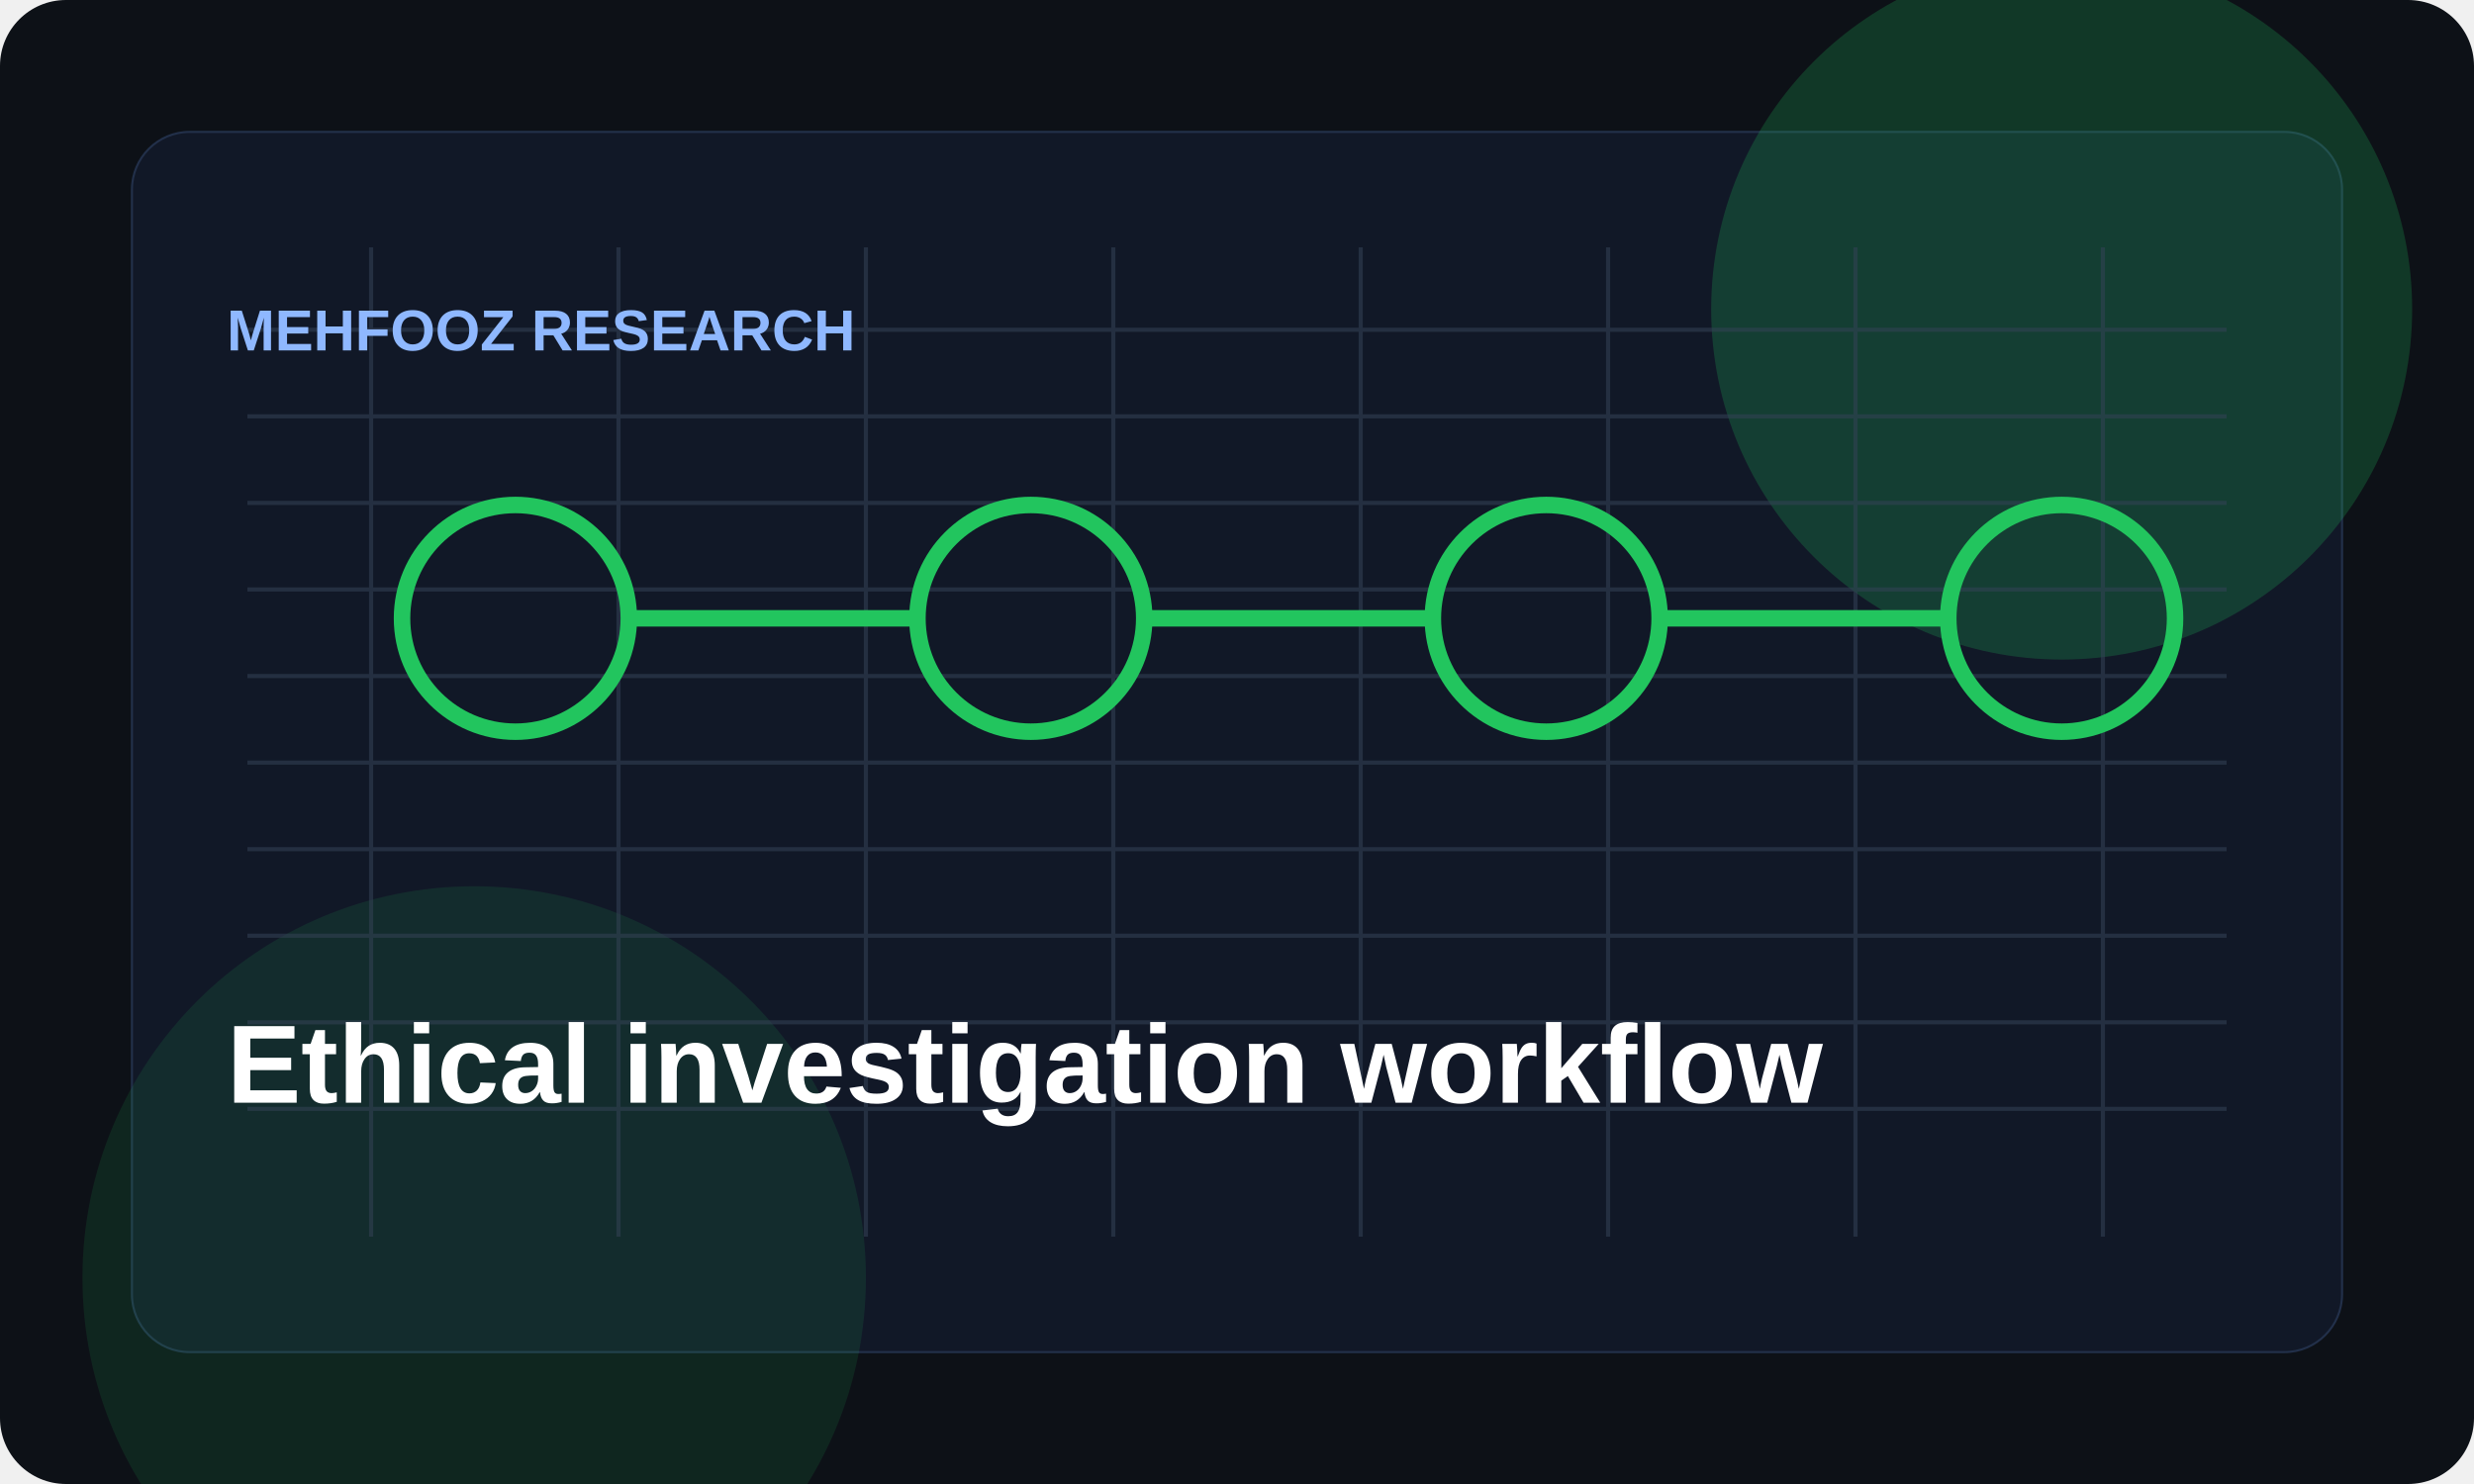
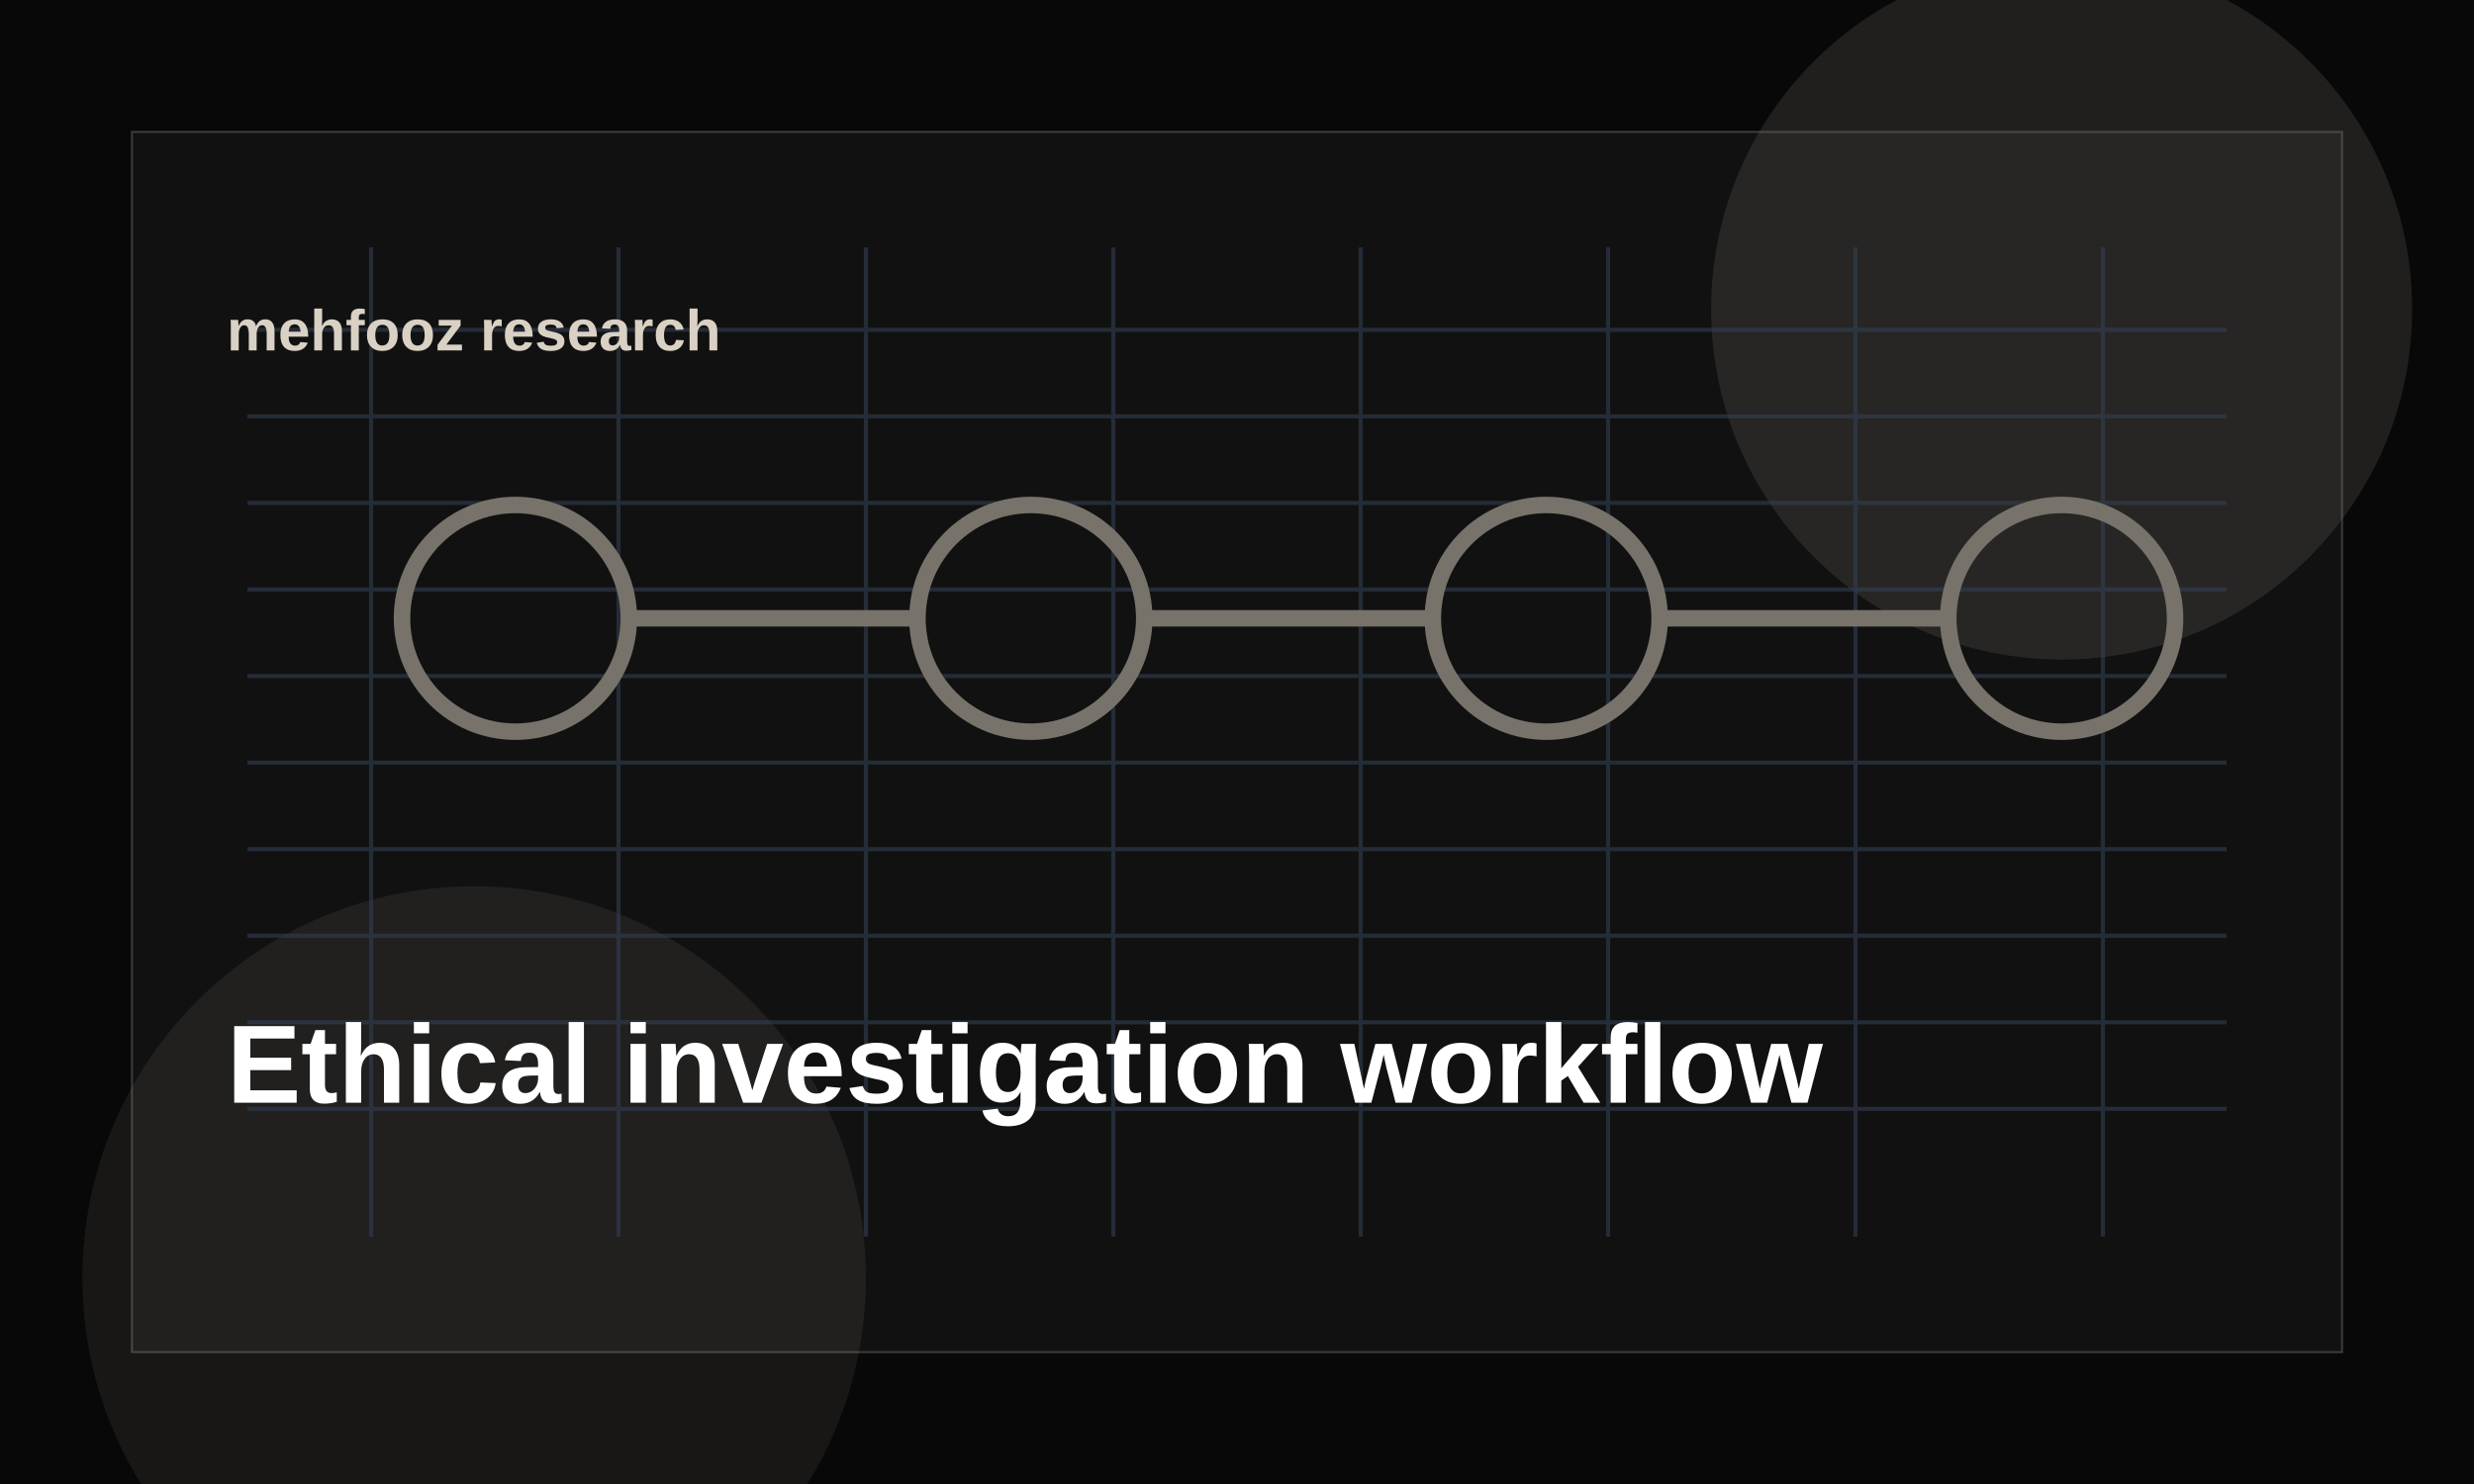
<svg xmlns="http://www.w3.org/2000/svg" viewBox="0 0 1200 720" role="img" aria-label="Ethical investigation workflow illustration">
-   <rect width="1200" height="720" rx="32" fill="#0d1117" />
-   <rect x="64" y="64" width="1072" height="592" rx="28" fill="#111827" stroke="#22304a" />
-   <circle cx="1000" cy="150" r="170" fill="#22c55e" opacity=".22" />
-   <circle cx="230" cy="620" r="190" fill="#22c55e" opacity=".12" />
+   <rect width="1200" height="720" fill="#080808" />
+   <rect x="64" y="64" width="1072" height="592" fill="#111111" stroke="#3a3a3a" />
+   <circle cx="1000" cy="150" r="170" fill="#77736a" opacity=".22" />
+   <circle cx="230" cy="620" r="190" fill="#d8d1c4" opacity=".08" />
  <g stroke="#334155" stroke-width="2" opacity=".55">
    <path d="M120 160 H1080" />
    <path d="M120 202 H1080" />
    <path d="M120 244 H1080" />
    <path d="M120 286 H1080" />
    <path d="M120 328 H1080" />
    <path d="M120 370 H1080" />
    <path d="M120 412 H1080" />
    <path d="M120 454 H1080" />
    <path d="M120 496 H1080" />
    <path d="M120 538 H1080" />
    <path d="M180 120 V600" />
    <path d="M300 120 V600" />
    <path d="M420 120 V600" />
    <path d="M540 120 V600" />
    <path d="M660 120 V600" />
    <path d="M780 120 V600" />
    <path d="M900 120 V600" />
    <path d="M1020 120 V600" />
  </g>
-   <g fill="none" stroke="#22c55e" stroke-width="8">
+   <g fill="none" stroke="#77736a" stroke-width="8">
    <circle cx="250" cy="300" r="55" />
    <circle cx="500" cy="300" r="55" />
    <circle cx="750" cy="300" r="55" />
    <circle cx="1000" cy="300" r="55" />
    <path d="M305 300h140M555 300h140M805 300h140" />
  </g>
-   <text x="110" y="170" fill="#8fb8ff" font-family="Arial, sans-serif" font-size="28" font-weight="700">MEHFOOZ RESEARCH</text>
+   <text x="110" y="170" fill="#d8d1c4" font-family="Arial, sans-serif" font-size="28" font-weight="700">mehfooz research</text>
  <text x="110" y="535" fill="#ffffff" font-family="Arial, sans-serif" font-size="54" font-weight="800">Ethical investigation workflow</text>
</svg>
